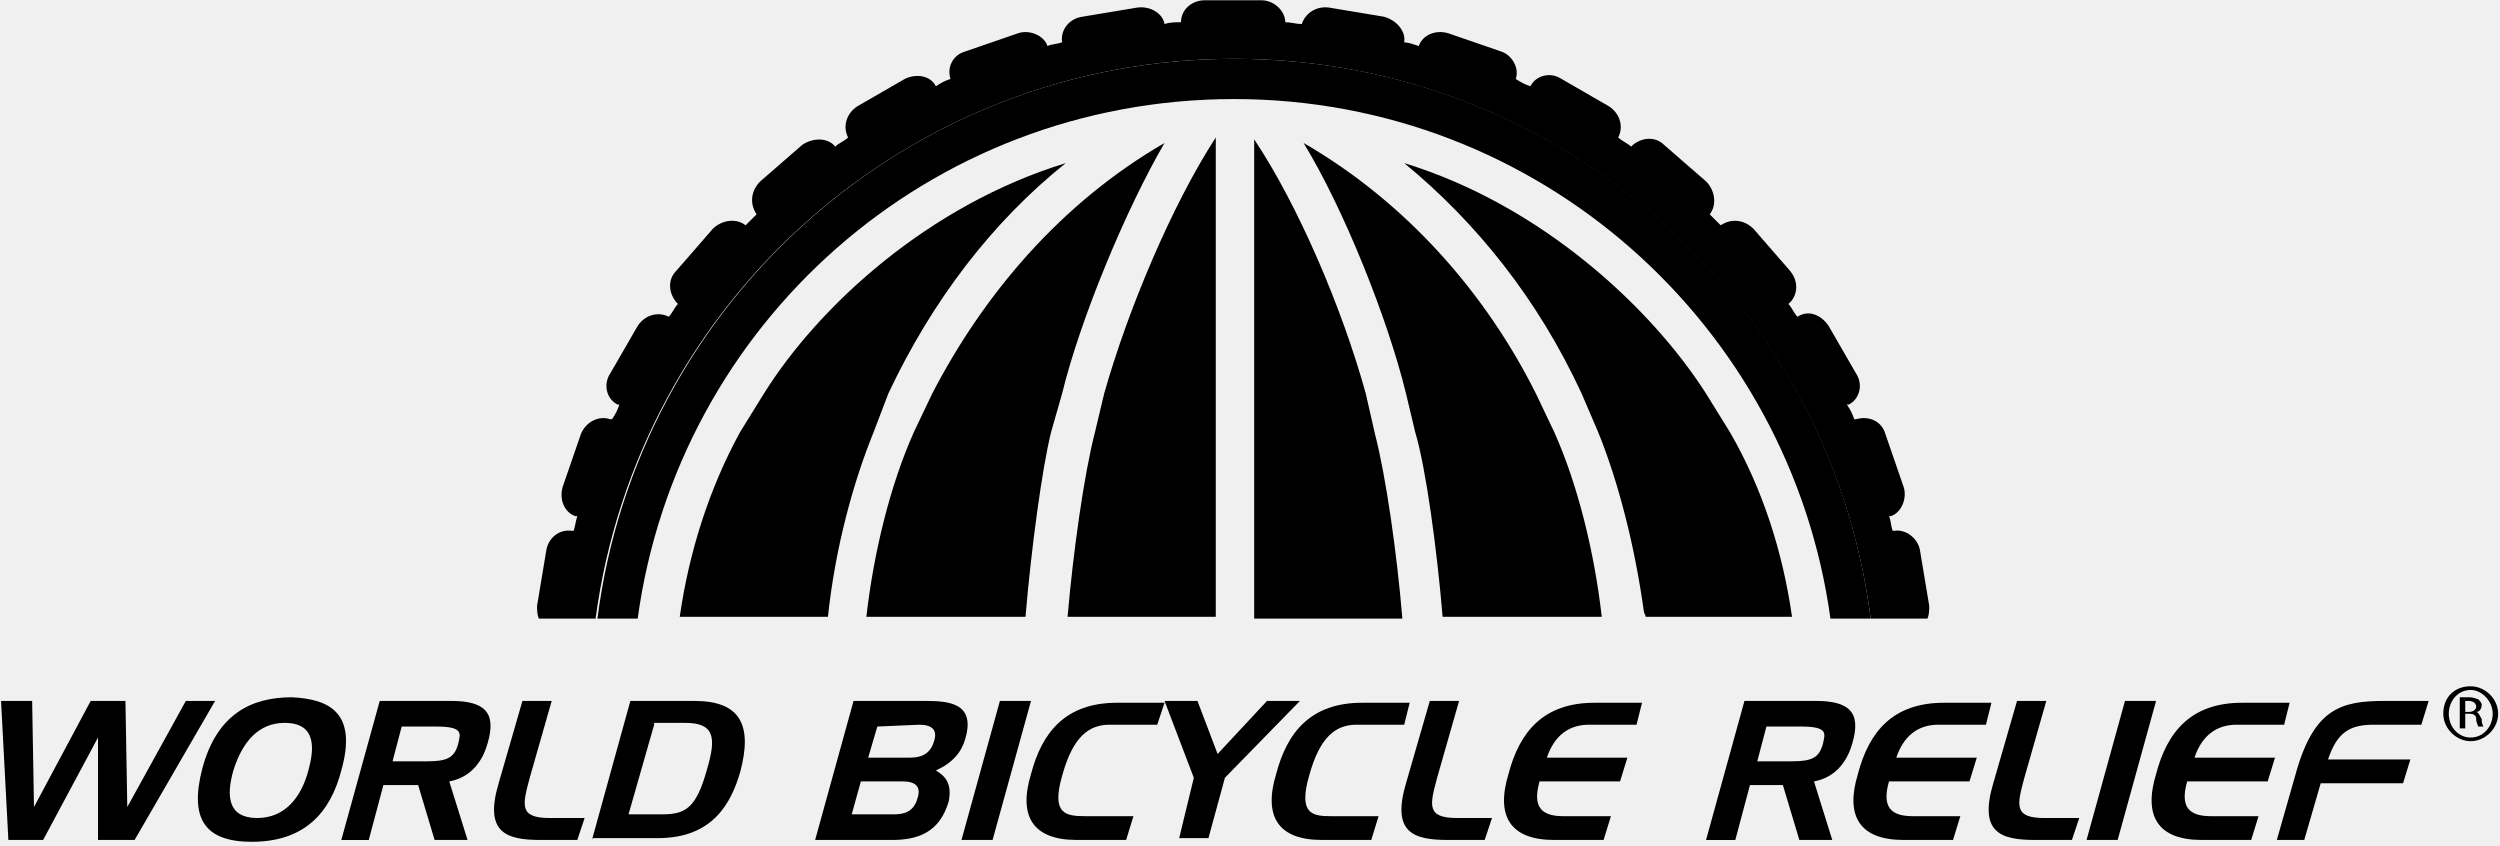
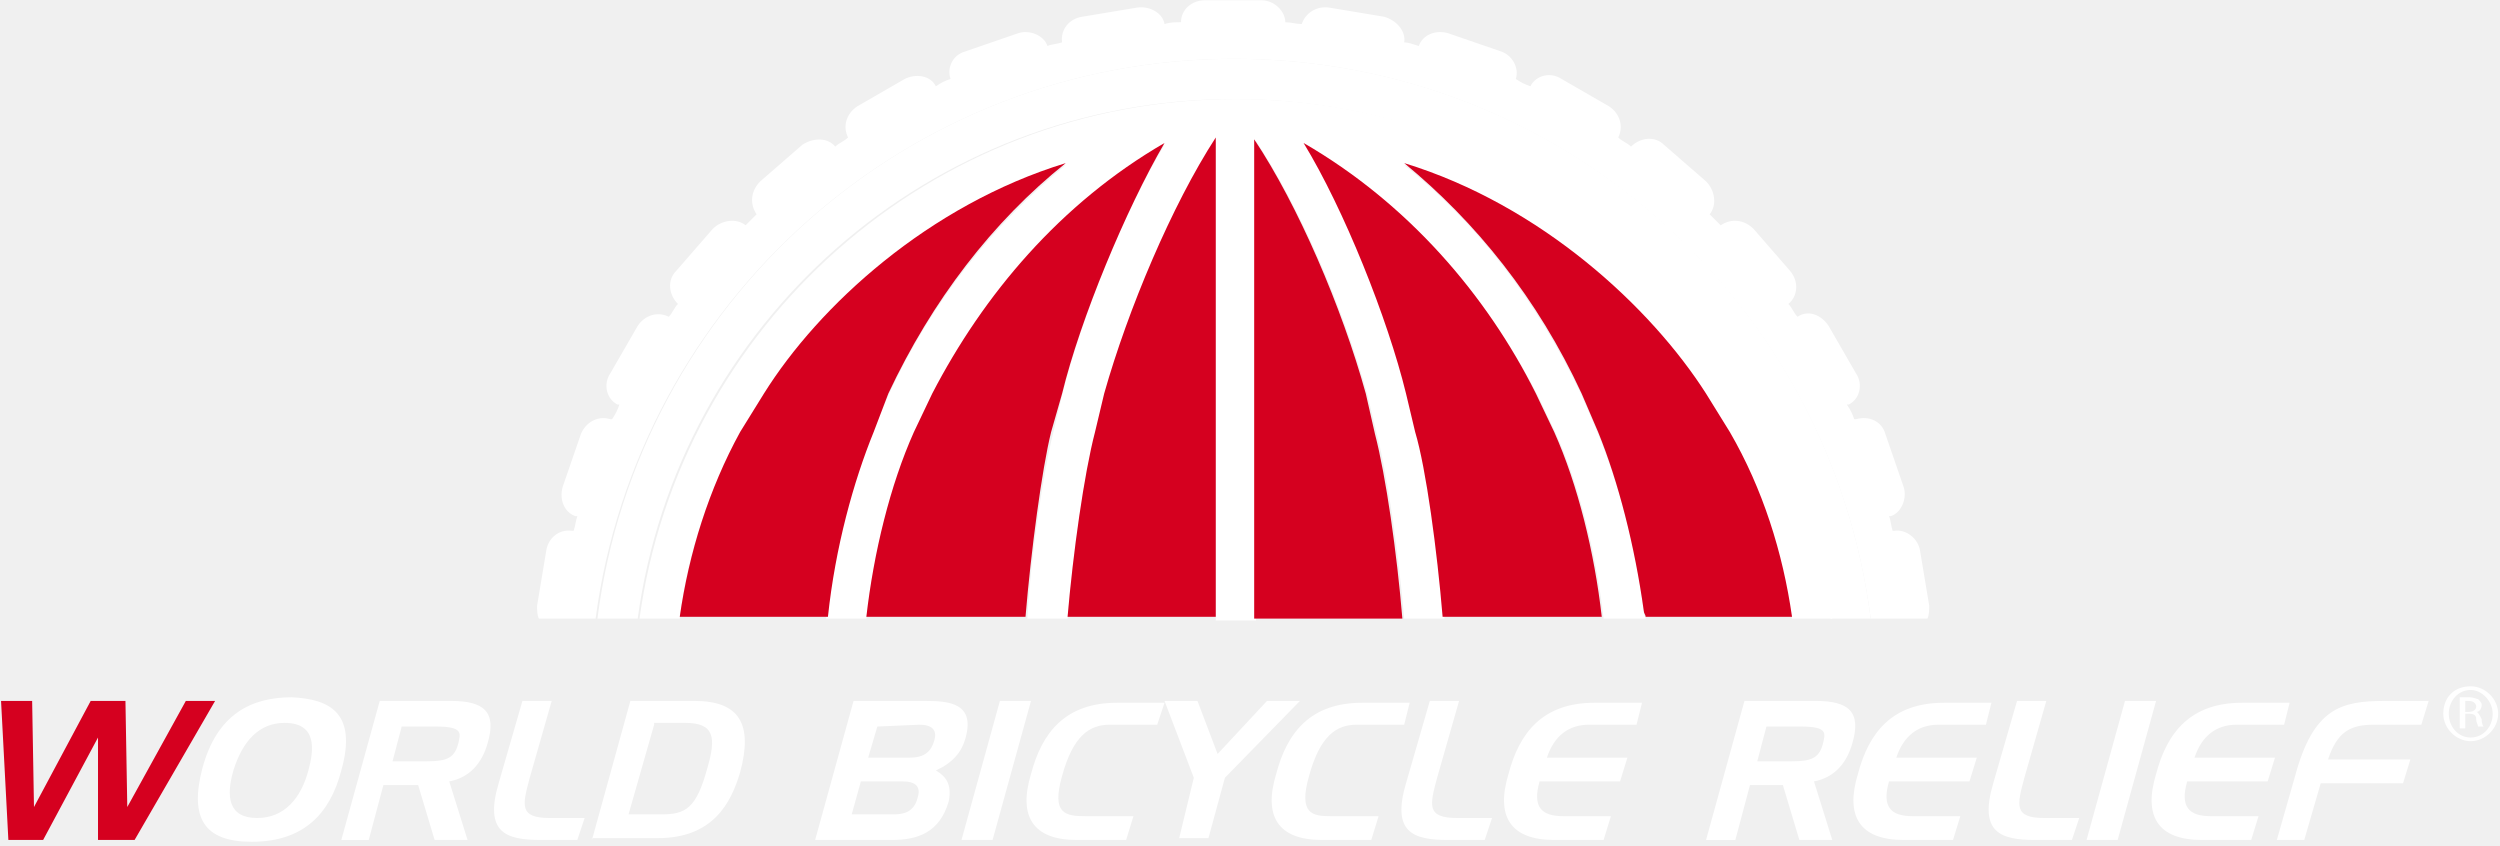
<svg xmlns="http://www.w3.org/2000/svg" width="399" height="135" viewBox="0 0 399 135">
-   <g transform="translate(-1 -2)" fill="none" fill-rule="evenodd">
+   <g transform="translate(-1 -2)" fill="white" fill-rule="evenodd">
    <path d="M119.124 71.24l3.796-6.13c8.759-13.723 26.277-30.074 48.175-36.789-11.387 9.343-21.314 21.606-28.321 36.788l-2.628 6.132c-3.212 8.175-6.131 18.686-7.3 29.489h6.424c1.168-10.22 3.796-21.022 7.591-29.49l2.92-6.13c7.883-15.767 20.438-30.365 37.08-40-6.423 10.51-13.43 28.029-16.35 40l-1.46 6.13c-1.46 5.84-3.504 18.979-4.087 29.49h6.423c.876-10.511 2.628-22.774 4.38-29.49l1.46-6.13c3.795-13.723 10.802-30.074 17.81-40.584v76.496h6.423V24.526c7.007 10.51 14.014 26.86 17.81 40.583l1.46 6.132c1.752 6.715 3.504 19.27 4.38 29.489h6.423c-.876-10.511-2.628-23.65-4.38-29.49l-1.46-6.13c-2.92-11.971-9.927-29.49-16.35-40 16.642 9.635 28.905 24.233 37.08 40l2.92 6.13c3.796 8.468 6.423 19.27 7.591 29.49h6.716c0-.292-.292-.584-.292-.876-1.168-10.51-4.088-20.73-7.3-28.613l-2.627-6.132c-7.008-14.89-16.643-27.445-28.322-36.788 21.898 6.715 39.417 22.774 48.176 36.788l3.795 6.132c4.964 9.051 8.175 19.27 9.927 29.489h6.424c-6.424-47.007-46.424-82.92-95.183-82.92-48.759 0-88.759 36.205-95.182 82.92h6.423c1.168-10.22 4.672-20.438 9.635-29.49z" />
-     <path d="M197.956 11.387c52.263 0 95.183 39.124 101.606 89.343h9.051c.292-.584.292-1.46.292-2.044l-1.46-8.759c-.292-2.044-2.336-3.504-4.087-3.212h-.292c-.292-.876-.292-1.751-.584-2.335h.292c1.752-.584 2.627-2.92 2.044-4.672l-2.92-8.467c-.584-2.044-2.628-2.92-4.672-2.336h-.292c-.292-.876-.584-1.46-1.168-2.336h.292c1.752-.876 2.336-3.211 1.168-4.963l-4.38-7.591c-1.167-1.752-3.211-2.628-4.963-1.46-.584-.584-.876-1.46-1.46-2.044 1.46-1.168 1.752-3.504.292-5.256l-5.84-6.715c-1.459-1.46-3.503-1.752-5.255-.584l-1.751-1.752c1.167-1.46.876-3.795-.584-5.255l-6.716-5.84c-1.46-1.46-3.795-1.167-5.255.292-.584-.583-1.46-.875-2.044-1.46.876-1.751.292-3.795-1.46-4.963l-7.591-4.38c-1.752-1.167-4.088-.583-4.964 1.168-.875-.292-1.46-.584-2.335-1.167.584-1.752-.584-3.796-2.336-4.38l-8.467-2.92c-2.044-.584-4.088.292-4.672 2.044-.876-.292-1.752-.584-2.336-.584.292-1.752-1.167-3.504-3.211-4.087l-8.76-1.46c-2.043-.292-3.795.876-4.379 2.627-.876 0-1.752-.292-2.628-.292 0-1.751-1.751-3.503-3.795-3.503h-9.051c-2.044 0-3.796 1.46-3.796 3.503-.876 0-1.752 0-2.628.292-.292-1.751-2.335-2.92-4.38-2.627l-8.758 1.46c-2.044.292-3.504 2.043-3.212 4.087-.876.292-1.752.292-2.336.584-.584-1.752-2.92-2.628-4.671-2.044l-8.468 2.92c-2.043.584-2.92 2.628-2.335 4.38-.876.292-1.46.583-2.336 1.167-.876-1.751-3.212-2.043-4.964-1.167l-7.59 4.38c-1.753 1.167-2.337 3.21-1.46 4.963-.585.584-1.46.876-2.044 1.46-1.168-1.46-3.504-1.46-5.256-.293l-6.715 5.84c-1.46 1.46-1.752 3.504-.584 5.255L120 37.956c-1.46-1.168-3.796-.876-5.255.584l-5.84 6.715c-1.46 1.46-1.168 3.796.292 5.256-.584.584-.876 1.46-1.46 2.044-1.752-.876-3.795-.292-4.963 1.46l-4.38 7.59c-1.168 1.753-.584 4.088 1.168 4.964h.292c-.292.876-.584 1.46-1.168 2.336h-.292c-1.752-.584-3.795.292-4.671 2.336l-2.92 8.467c-.584 2.044.292 4.088 2.044 4.672h.292c-.292.875-.292 1.46-.584 2.335h-.292c-2.044-.292-3.796 1.168-4.088 3.212l-1.46 8.76c0 .583 0 1.459.292 2.043h9.051c6.716-50.511 49.927-89.343 101.898-89.343z" fill="#000" fill-rule="nonzero" />
-     <path d="M197.956 11.387c-52.263 0-95.182 39.124-101.606 89.343h6.424c6.423-47.007 46.423-82.92 95.182-82.92 48.76 0 88.76 36.205 95.183 82.92h6.423c-6.423-50.511-49.343-89.343-101.606-89.343z" fill="#000" fill-rule="nonzero" />
-     <path d="M177.226 64.818l-1.46 6.13c-1.751 6.716-3.503 19.271-4.38 29.49h23.65V23.942c-7.007 10.803-14.014 27.445-17.81 40.876zm41.752 0c-3.796-13.723-10.803-30.073-17.81-40.584v76.496h23.65c-.876-10.511-2.628-22.774-4.38-29.49l-1.46-6.422zm27.153 0c-7.883-15.767-20.438-30.365-37.08-40 6.423 10.51 13.43 28.029 16.35 40l1.46 6.13c1.752 5.84 3.504 18.979 4.38 29.49h25.401c-1.168-10.219-3.795-21.022-7.59-29.49l-2.92-6.13z" fill="#000" fill-rule="nonzero" />
-     <path d="M273.285 64.818c-8.76-13.723-26.278-30.073-48.176-36.789 11.387 9.343 21.314 21.606 28.322 36.789l2.627 6.13c3.212 7.884 5.84 18.103 7.3 28.614 0 .292.292.584.292.876h23.357c-1.46-10.219-4.671-20.438-9.927-29.49l-3.795-6.13zm-102.774 0c2.92-11.971 10.219-29.49 16.35-40-16.642 9.635-28.905 24.233-37.08 40l-2.92 6.13c-3.795 8.468-6.423 19.271-7.59 29.49h25.4c.876-10.511 2.628-23.65 4.088-29.49l1.752-6.13z" fill="#000" fill-rule="nonzero" />
-     <path d="M142.774 64.818c7.007-14.891 16.642-27.446 28.32-36.789-21.897 6.716-39.415 22.774-48.174 36.789l-3.796 6.13c-4.963 9.052-8.175 19.271-9.635 29.49h23.65c1.168-11.095 4.087-21.606 7.299-29.49l2.336-6.13z" fill="#000" fill-rule="nonzero" />
-     <path fill="#000" fill-rule="nonzero" d="M2.336 136.058L1.168 113.869 6.131 113.869 6.423 130.803 15.474 113.869 21.022 113.869 21.314 130.803 30.657 113.869 35.328 113.869 22.482 136.058 16.642 136.058 16.642 119.708 7.883 136.058z" />
-     <path d="M55.474 124.964c-1.751 6.715-5.839 11.386-14.306 11.386-7.591 0-9.927-3.795-7.883-11.678 2.335-8.76 7.883-11.387 14.306-11.387 5.84.292 10.511 2.335 7.883 11.679zm-13.43 7.59c4.38 0 7.007-3.21 8.175-7.59.876-3.212 1.46-7.592-3.796-7.592-4.087 0-6.715 2.92-8.175 7.592-1.168 4.087-.876 7.59 3.796 7.59zm13.43 3.504l6.132-22.19h11.387c5.255 0 7.299 1.752 5.84 6.716-.877 3.212-2.92 5.547-6.132 6.131l2.92 9.343h-5.256l-2.628-8.759H62.19l-2.336 8.76h-4.38zm9.635-18.102l-1.46 5.548h5.548c3.212 0 4.38-.584 4.964-2.92.292-1.46.875-2.628-3.504-2.628h-5.548zm28.03 18.102h-5.84c-5.547 0-9.05-1.167-6.715-9.05l3.796-13.14h4.671l-3.504 12.263c-1.167 4.38-1.751 6.424 3.212 6.424h5.548l-1.168 3.503zm2.335 0l6.132-22.19h10.219c7.3 0 9.343 3.796 7.3 11.387-1.46 4.964-4.38 10.511-13.14 10.511h-10.51v.292zm9.927-18.394l-4.087 14.307h5.255c3.796 0 5.548-.876 7.3-7.3 1.46-4.963 1.167-7.299-3.504-7.299h-4.964v.292zm25.694 18.394l6.131-22.19h11.387c3.796 0 8.175.293 6.423 6.132-.583 2.044-2.043 3.796-4.671 4.964 1.46.875 2.628 2.043 2.044 4.963-1.46 4.964-4.964 6.131-9.051 6.131h-12.263zm9.927-18.102l-1.46 4.964h6.715c1.752 0 3.212-.584 3.796-2.628.584-1.752-.292-2.628-2.336-2.628l-6.715.292zm-4.088 14.015h6.716c1.46 0 3.211-.292 3.795-2.628.584-1.752-.292-2.628-2.336-2.628h-6.715l-1.46 5.256z" fill="#000" fill-rule="nonzero" />
-     <path fill="#000" fill-rule="nonzero" d="M165.547 113.869L159.416 136.058 154.453 136.058 160.584 113.869z" />
-     <path d="M185.693 117.664h-7.59c-3.212 0-5.84 1.752-7.592 8.175-1.752 6.132.584 6.424 3.796 6.424h7.59l-1.167 3.795h-7.883c-7.008 0-9.343-3.795-7.3-10.51 1.752-6.716 5.548-11.387 13.723-11.387h7.591l-1.168 3.503z" fill="#000" fill-rule="nonzero" />
-     <path fill="#000" fill-rule="nonzero" d="M191.533 126.131L186.861 113.869 192.117 113.869 195.328 122.336 203.212 113.869 208.467 113.869 196.496 126.131 193.869 135.766 189.197 135.766z" />
-     <path d="M225.11 117.664h-7.592c-3.211 0-5.84 1.752-7.591 8.175-1.752 6.132.584 6.424 3.504 6.424h7.59l-1.167 3.795h-7.883c-7.007 0-9.343-3.795-7.3-10.51 1.752-6.716 5.548-11.387 13.723-11.387h7.591l-.876 3.503zm12.846 18.394h-5.84c-5.547 0-9.05-1.167-6.715-9.05l3.796-13.14h4.672l-3.504 12.263c-1.168 4.38-1.752 6.424 3.212 6.424h5.547l-1.168 3.503zm24.234-18.394h-7.591c-3.212 0-5.548 1.752-6.716 5.256h12.847l-1.168 3.795h-12.847c-1.168 4.088.292 5.548 3.796 5.548h7.591l-1.168 3.795h-7.883c-7.007 0-9.343-3.795-7.3-10.51 1.753-6.716 5.548-11.387 13.723-11.387h7.592l-.876 3.503zm11.095 18.394l6.131-22.19h11.387c5.255 0 7.3 1.752 5.84 6.716-.877 3.212-2.92 5.547-6.132 6.131l2.92 9.343h-5.256l-2.628-8.759h-5.255l-2.336 8.76h-4.671zm9.635-18.102l-1.46 5.548h5.547c3.212 0 4.38-.584 4.964-2.92.292-1.46.876-2.628-3.504-2.628h-5.547zm35.036-.292h-7.591c-3.212 0-5.547 1.752-6.715 5.256h12.846l-1.168 3.795h-12.846c-1.168 4.088.292 5.548 3.795 5.548h7.592l-1.168 3.795h-7.883c-7.008 0-9.344-3.795-7.3-10.51 1.752-6.716 5.548-11.387 13.723-11.387h7.591l-.876 3.503zm13.723 18.394h-5.84c-5.547 0-9.05-1.167-6.715-9.05l3.796-13.14h4.671l-3.503 12.263c-1.168 4.38-1.752 6.424 3.211 6.424h5.548l-1.168 3.503z" fill="#000" fill-rule="nonzero" />
-     <path fill="#000" fill-rule="nonzero" d="M345.109 113.869L338.978 136.058 334.015 136.058 340.146 113.869z" />
-     <path d="M365.547 117.664h-7.59c-3.212 0-5.548 1.752-6.716 5.256h12.847l-1.168 3.795h-12.847c-1.168 4.088.292 5.548 3.796 5.548h7.59l-1.167 3.795h-7.883c-7.008 0-9.343-3.795-7.3-10.51 1.752-6.716 5.548-11.387 13.723-11.387h7.591l-.876 3.503zm-1.167 18.394l2.92-10.219c2.919-10.803 7.299-11.97 14.306-11.97h7.007l-1.168 3.795h-7.591c-3.796 0-5.84 1.168-7.3 5.548h13.14l-1.168 3.795h-13.14l-2.627 9.051h-4.38zm30.948-24.525c2.336 0 4.38 2.044 4.38 4.38 0 2.335-2.044 4.379-4.38 4.379-2.335 0-4.38-2.044-4.38-4.38 0-2.627 1.753-4.38 4.38-4.38zm0 .584c-2.043 0-3.503 1.752-3.503 3.795 0 2.044 1.46 3.796 3.503 3.796 2.044 0 3.504-1.752 3.504-3.796 0-2.043-1.752-3.795-3.504-3.795zm-.875 6.131h-.876v-4.963h1.46c.875 0 1.167.292 1.46.292.291.292.583.584.583.876 0 .583-.292 1.167-.876 1.167.292 0 .584.584.876 1.168 0 .876.292 1.168.292 1.168h-.876c0-.292-.292-.584-.292-1.168s-.292-.876-1.168-.876h-.583v2.336zm0-2.628h.583c.584 0 1.168-.292 1.168-.875 0-.292-.292-.876-1.168-.876h-.583v1.751z" fill="#000" fill-rule="nonzero" />
+     <path d="M197.956 11.387c52.263 0 95.183 39.124 101.606 89.343h9.051c.292-.584.292-1.46.292-2.044l-1.46-8.759c-.292-2.044-2.336-3.504-4.087-3.212h-.292c-.292-.876-.292-1.751-.584-2.335h.292c1.752-.584 2.627-2.92 2.044-4.672l-2.92-8.467c-.584-2.044-2.628-2.92-4.672-2.336h-.292c-.292-.876-.584-1.46-1.168-2.336h.292c1.752-.876 2.336-3.211 1.168-4.963l-4.38-7.591c-1.167-1.752-3.211-2.628-4.963-1.46-.584-.584-.876-1.46-1.46-2.044 1.46-1.168 1.752-3.504.292-5.256l-5.84-6.715c-1.459-1.46-3.503-1.752-5.255-.584l-1.751-1.752c1.167-1.46.876-3.795-.584-5.255l-6.716-5.84c-1.46-1.46-3.795-1.167-5.255.292-.584-.583-1.46-.875-2.044-1.46.876-1.751.292-3.795-1.46-4.963l-7.591-4.38c-1.752-1.167-4.088-.583-4.964 1.168-.875-.292-1.46-.584-2.335-1.167.584-1.752-.584-3.796-2.336-4.38l-8.467-2.92c-2.044-.584-4.088.292-4.672 2.044-.876-.292-1.752-.584-2.336-.584.292-1.752-1.167-3.504-3.211-4.087l-8.76-1.46c-2.043-.292-3.795.876-4.379 2.627-.876 0-1.752-.292-2.628-.292 0-1.751-1.751-3.503-3.795-3.503h-9.051c-2.044 0-3.796 1.46-3.796 3.503-.876 0-1.752 0-2.628.292-.292-1.751-2.335-2.92-4.38-2.627l-8.758 1.46c-2.044.292-3.504 2.043-3.212 4.087-.876.292-1.752.292-2.336.584-.584-1.752-2.92-2.628-4.671-2.044l-8.468 2.92c-2.043.584-2.92 2.628-2.335 4.38-.876.292-1.46.583-2.336 1.167-.876-1.751-3.212-2.043-4.964-1.167l-7.59 4.38c-1.753 1.167-2.337 3.21-1.46 4.963-.585.584-1.46.876-2.044 1.46-1.168-1.46-3.504-1.46-5.256-.293l-6.715 5.84c-1.46 1.46-1.752 3.504-.584 5.255L120 37.956c-1.46-1.168-3.796-.876-5.255.584l-5.84 6.715c-1.46 1.46-1.168 3.796.292 5.256-.584.584-.876 1.46-1.46 2.044-1.752-.876-3.795-.292-4.963 1.46l-4.38 7.59c-1.168 1.753-.584 4.088 1.168 4.964h.292c-.292.876-.584 1.46-1.168 2.336h-.292c-1.752-.584-3.795.292-4.671 2.336l-2.92 8.467c-.584 2.044.292 4.088 2.044 4.672h.292c-.292.875-.292 1.46-.584 2.335h-.292c-2.044-.292-3.796 1.168-4.088 3.212l-1.46 8.76c0 .583 0 1.459.292 2.043h9.051c6.716-50.511 49.927-89.343 101.898-89.343z" fill="white" fill-rule="nonzero" />
+     <path d="M197.956 11.387c-52.263 0-95.182 39.124-101.606 89.343h6.424c6.423-47.007 46.423-82.92 95.182-82.92 48.76 0 88.76 36.205 95.183 82.92h6.423c-6.423-50.511-49.343-89.343-101.606-89.343z" fill="white" fill-rule="nonzero" />
+     <path d="M177.226 64.818l-1.46 6.13c-1.751 6.716-3.503 19.271-4.38 29.49h23.65V23.942c-7.007 10.803-14.014 27.445-17.81 40.876zm41.752 0c-3.796-13.723-10.803-30.073-17.81-40.584v76.496h23.65c-.876-10.511-2.628-22.774-4.38-29.49l-1.46-6.422zm27.153 0c-7.883-15.767-20.438-30.365-37.08-40 6.423 10.51 13.43 28.029 16.35 40l1.46 6.13c1.752 5.84 3.504 18.979 4.38 29.49h25.401c-1.168-10.219-3.795-21.022-7.59-29.49l-2.92-6.13z" fill="#d5001f" fill-rule="nonzero" />
+     <path d="M273.285 64.818c-8.76-13.723-26.278-30.073-48.176-36.789 11.387 9.343 21.314 21.606 28.322 36.789l2.627 6.13c3.212 7.884 5.84 18.103 7.3 28.614 0 .292.292.584.292.876h23.357c-1.46-10.219-4.671-20.438-9.927-29.49l-3.795-6.13zm-102.774 0c2.92-11.971 10.219-29.49 16.35-40-16.642 9.635-28.905 24.233-37.08 40l-2.92 6.13c-3.795 8.468-6.423 19.271-7.59 29.49h25.4c.876-10.511 2.628-23.65 4.088-29.49l1.752-6.13z" fill="#d5001f" fill-rule="nonzero" />
+     <path d="M142.774 64.818c7.007-14.891 16.642-27.446 28.32-36.789-21.897 6.716-39.415 22.774-48.174 36.789l-3.796 6.13c-4.963 9.052-8.175 19.271-9.635 29.49h23.65c1.168-11.095 4.087-21.606 7.299-29.49l2.336-6.13z" fill="#d5001f" fill-rule="nonzero" />
+     <path fill="#d5001f" fill-rule="nonzero" d="M2.336 136.058L1.168 113.869 6.131 113.869 6.423 130.803 15.474 113.869 21.022 113.869 21.314 130.803 30.657 113.869 35.328 113.869 22.482 136.058 16.642 136.058 16.642 119.708 7.883 136.058z" />
+     <path d="M55.474 124.964c-1.751 6.715-5.839 11.386-14.306 11.386-7.591 0-9.927-3.795-7.883-11.678 2.335-8.76 7.883-11.387 14.306-11.387 5.84.292 10.511 2.335 7.883 11.679zm-13.43 7.59c4.38 0 7.007-3.21 8.175-7.59.876-3.212 1.46-7.592-3.796-7.592-4.087 0-6.715 2.92-8.175 7.592-1.168 4.087-.876 7.59 3.796 7.59zm13.43 3.504l6.132-22.19h11.387c5.255 0 7.299 1.752 5.84 6.716-.877 3.212-2.92 5.547-6.132 6.131l2.92 9.343h-5.256l-2.628-8.759H62.19l-2.336 8.76h-4.38zm9.635-18.102l-1.46 5.548h5.548c3.212 0 4.38-.584 4.964-2.92.292-1.46.875-2.628-3.504-2.628h-5.548zm28.03 18.102h-5.84c-5.547 0-9.05-1.167-6.715-9.05l3.796-13.14h4.671l-3.504 12.263c-1.167 4.38-1.751 6.424 3.212 6.424h5.548l-1.168 3.503zm2.335 0l6.132-22.19h10.219c7.3 0 9.343 3.796 7.3 11.387-1.46 4.964-4.38 10.511-13.14 10.511h-10.51v.292zm9.927-18.394l-4.087 14.307h5.255c3.796 0 5.548-.876 7.3-7.3 1.46-4.963 1.167-7.299-3.504-7.299h-4.964v.292zm25.694 18.394l6.131-22.19h11.387c3.796 0 8.175.293 6.423 6.132-.583 2.044-2.043 3.796-4.671 4.964 1.46.875 2.628 2.043 2.044 4.963-1.46 4.964-4.964 6.131-9.051 6.131h-12.263zm9.927-18.102l-1.46 4.964h6.715c1.752 0 3.212-.584 3.796-2.628.584-1.752-.292-2.628-2.336-2.628l-6.715.292zm-4.088 14.015h6.716c1.46 0 3.211-.292 3.795-2.628.584-1.752-.292-2.628-2.336-2.628h-6.715l-1.46 5.256z" fill="white" fill-rule="nonzero" />
+     <path fill="white" fill-rule="nonzero" d="M165.547 113.869L159.416 136.058 154.453 136.058 160.584 113.869z" />
+     <path d="M185.693 117.664h-7.59c-3.212 0-5.84 1.752-7.592 8.175-1.752 6.132.584 6.424 3.796 6.424h7.59l-1.167 3.795h-7.883c-7.008 0-9.343-3.795-7.3-10.51 1.752-6.716 5.548-11.387 13.723-11.387h7.591l-1.168 3.503z" fill="white" fill-rule="nonzero" />
+     <path fill="white" fill-rule="nonzero" d="M191.533 126.131L186.861 113.869 192.117 113.869 195.328 122.336 203.212 113.869 208.467 113.869 196.496 126.131 193.869 135.766 189.197 135.766z" />
+     <path d="M225.11 117.664h-7.592c-3.211 0-5.84 1.752-7.591 8.175-1.752 6.132.584 6.424 3.504 6.424h7.59l-1.167 3.795h-7.883c-7.007 0-9.343-3.795-7.3-10.51 1.752-6.716 5.548-11.387 13.723-11.387h7.591l-.876 3.503zm12.846 18.394h-5.84c-5.547 0-9.05-1.167-6.715-9.05l3.796-13.14h4.672l-3.504 12.263c-1.168 4.38-1.752 6.424 3.212 6.424h5.547l-1.168 3.503zm24.234-18.394h-7.591c-3.212 0-5.548 1.752-6.716 5.256h12.847l-1.168 3.795h-12.847c-1.168 4.088.292 5.548 3.796 5.548h7.591l-1.168 3.795h-7.883c-7.007 0-9.343-3.795-7.3-10.51 1.753-6.716 5.548-11.387 13.723-11.387h7.592l-.876 3.503zm11.095 18.394l6.131-22.19h11.387c5.255 0 7.3 1.752 5.84 6.716-.877 3.212-2.92 5.547-6.132 6.131l2.92 9.343h-5.256l-2.628-8.759h-5.255l-2.336 8.76h-4.671zm9.635-18.102l-1.46 5.548h5.547c3.212 0 4.38-.584 4.964-2.92.292-1.46.876-2.628-3.504-2.628h-5.547zm35.036-.292h-7.591c-3.212 0-5.547 1.752-6.715 5.256h12.846l-1.168 3.795h-12.846c-1.168 4.088.292 5.548 3.795 5.548h7.592l-1.168 3.795h-7.883c-7.008 0-9.344-3.795-7.3-10.51 1.752-6.716 5.548-11.387 13.723-11.387h7.591l-.876 3.503zm13.723 18.394h-5.84c-5.547 0-9.05-1.167-6.715-9.05l3.796-13.14h4.671l-3.503 12.263c-1.168 4.38-1.752 6.424 3.211 6.424h5.548l-1.168 3.503z" fill="white" fill-rule="nonzero" />
+     <path fill="white" fill-rule="nonzero" d="M345.109 113.869L338.978 136.058 334.015 136.058 340.146 113.869z" />
+     <path d="M365.547 117.664h-7.59c-3.212 0-5.548 1.752-6.716 5.256h12.847l-1.168 3.795h-12.847c-1.168 4.088.292 5.548 3.796 5.548h7.59l-1.167 3.795h-7.883c-7.008 0-9.343-3.795-7.3-10.51 1.752-6.716 5.548-11.387 13.723-11.387h7.591l-.876 3.503zm-1.167 18.394l2.92-10.219c2.919-10.803 7.299-11.97 14.306-11.97h7.007l-1.168 3.795h-7.591c-3.796 0-5.84 1.168-7.3 5.548h13.14l-1.168 3.795h-13.14l-2.627 9.051h-4.38zm30.948-24.525c2.336 0 4.38 2.044 4.38 4.38 0 2.335-2.044 4.379-4.38 4.379-2.335 0-4.38-2.044-4.38-4.38 0-2.627 1.753-4.38 4.38-4.38zm0 .584c-2.043 0-3.503 1.752-3.503 3.795 0 2.044 1.46 3.796 3.503 3.796 2.044 0 3.504-1.752 3.504-3.796 0-2.043-1.752-3.795-3.504-3.795zm-.875 6.131h-.876v-4.963h1.46c.875 0 1.167.292 1.46.292.291.292.583.584.583.876 0 .583-.292 1.167-.876 1.167.292 0 .584.584.876 1.168 0 .876.292 1.168.292 1.168h-.876c0-.292-.292-.584-.292-1.168s-.292-.876-1.168-.876h-.583v2.336zm0-2.628h.583c.584 0 1.168-.292 1.168-.875 0-.292-.292-.876-1.168-.876h-.583v1.751z" fill="white" fill-rule="nonzero" />
  </g>
</svg>
